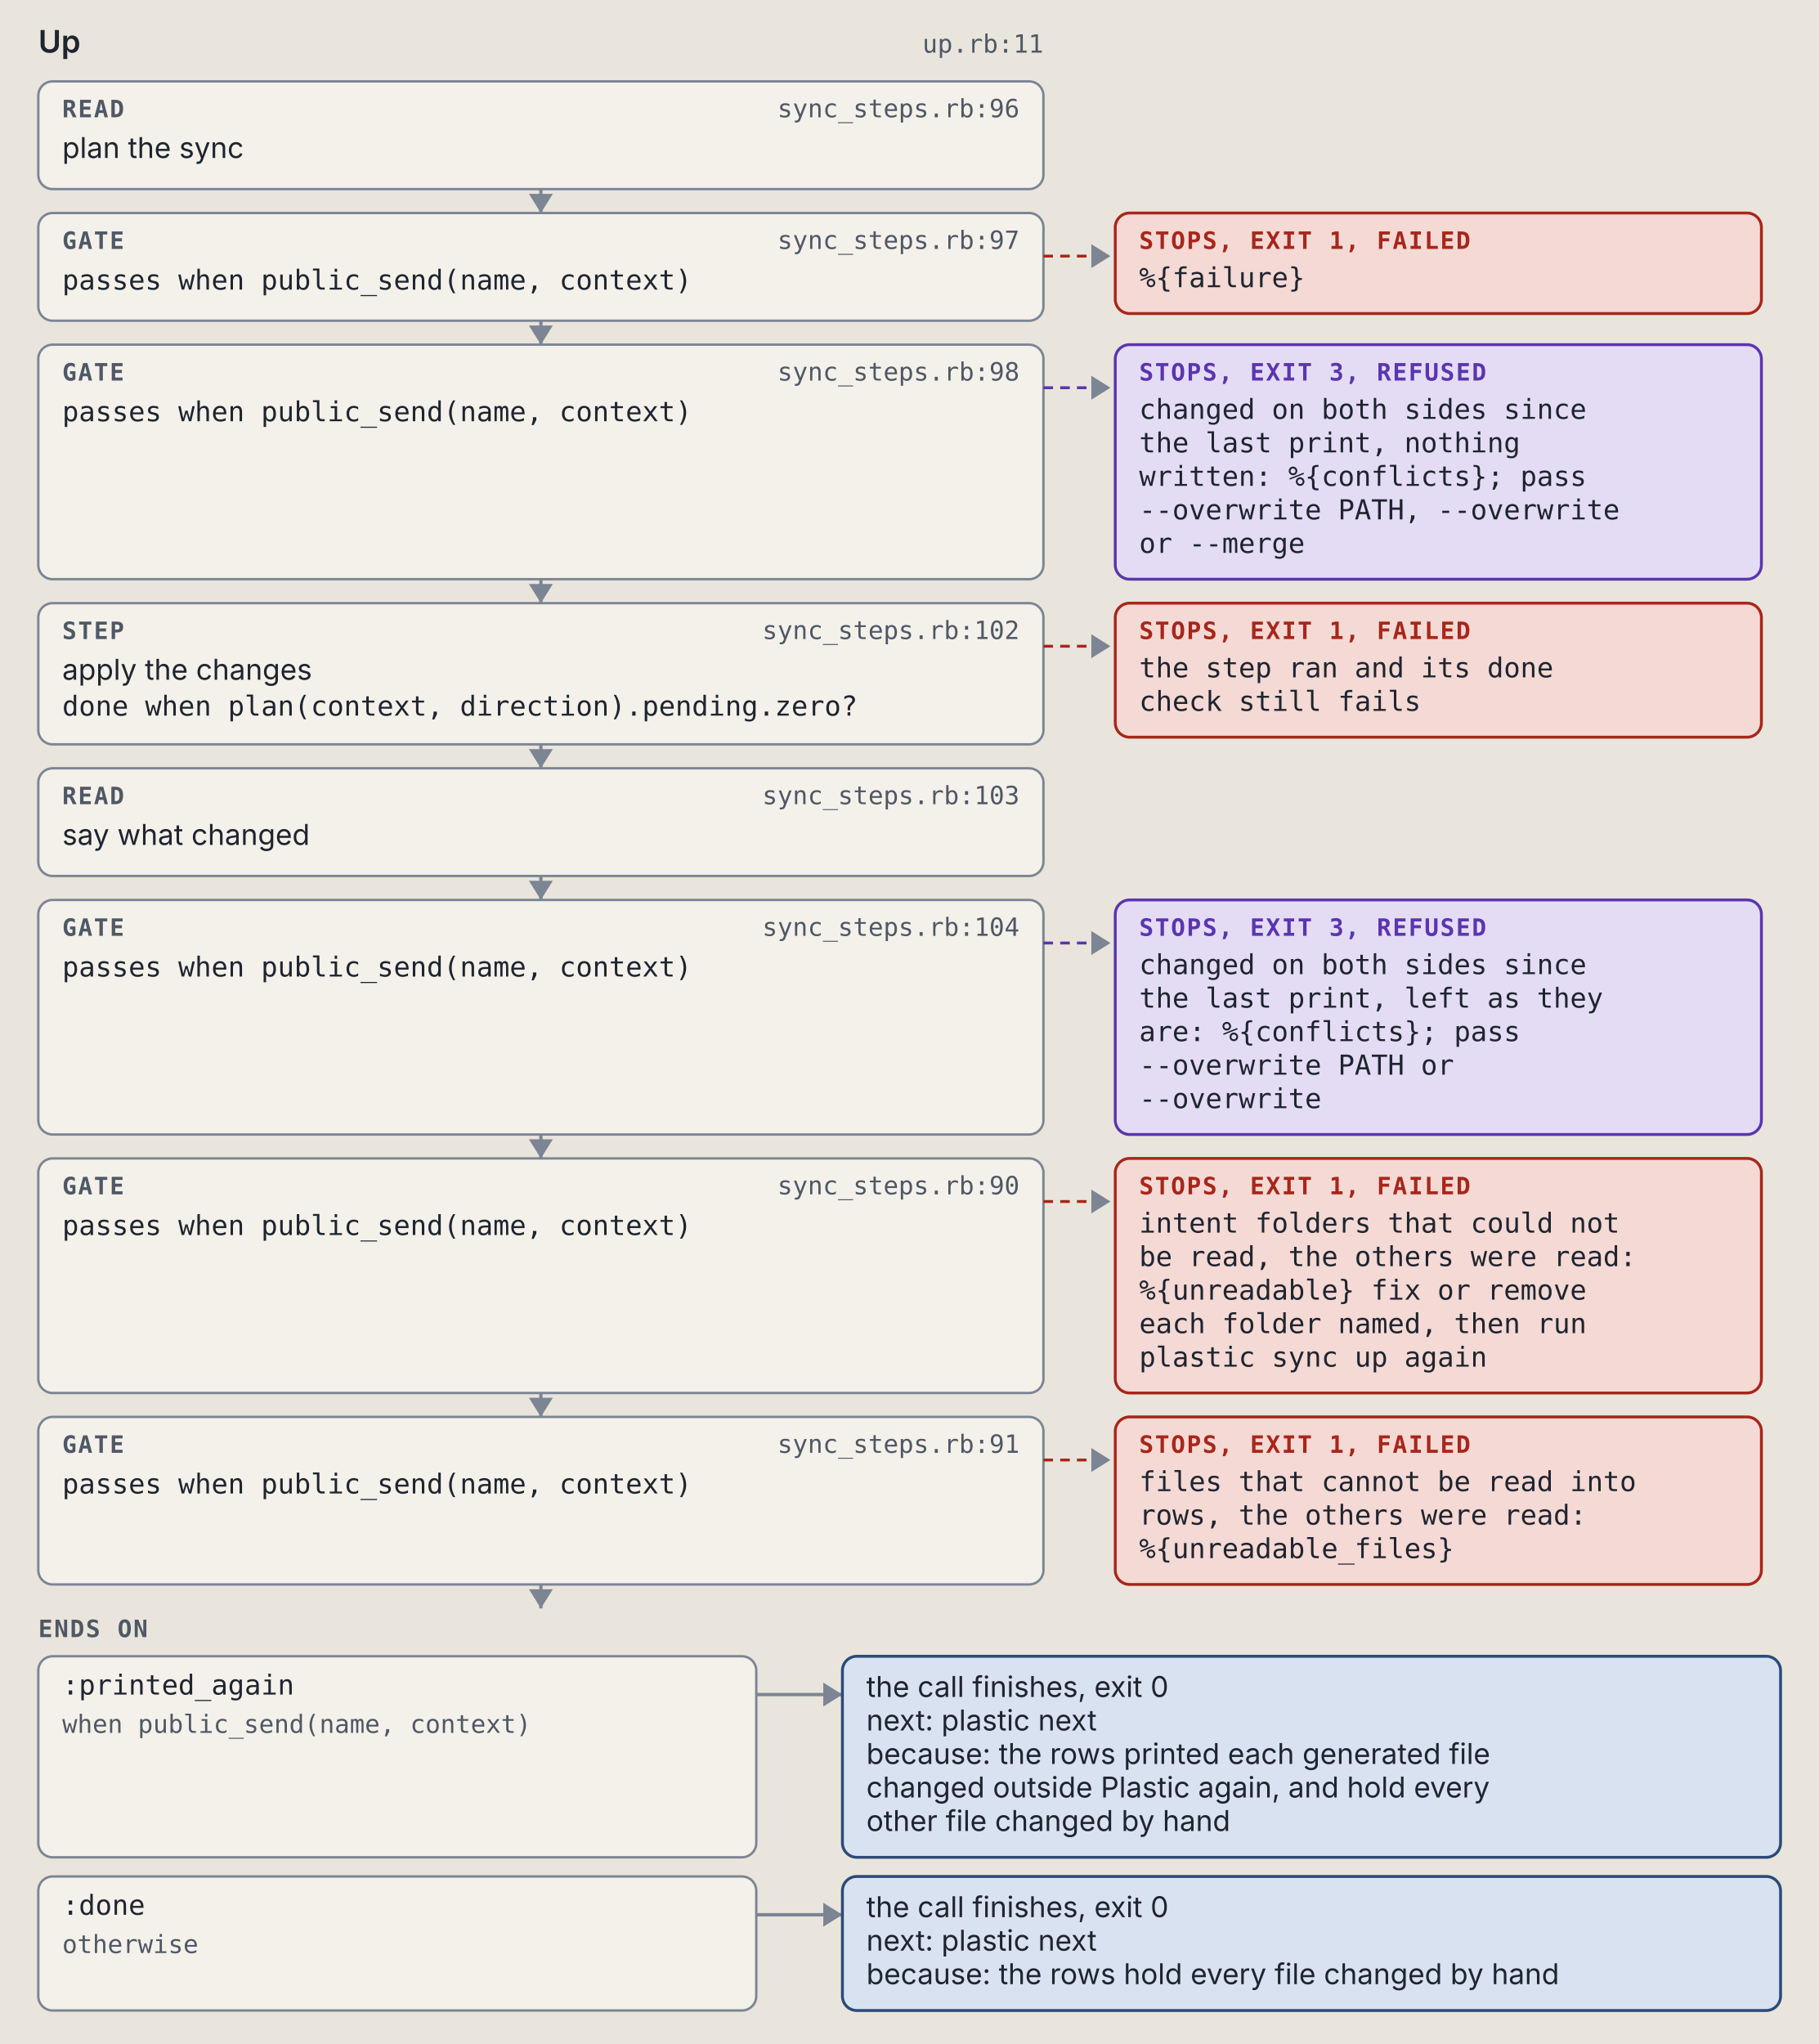
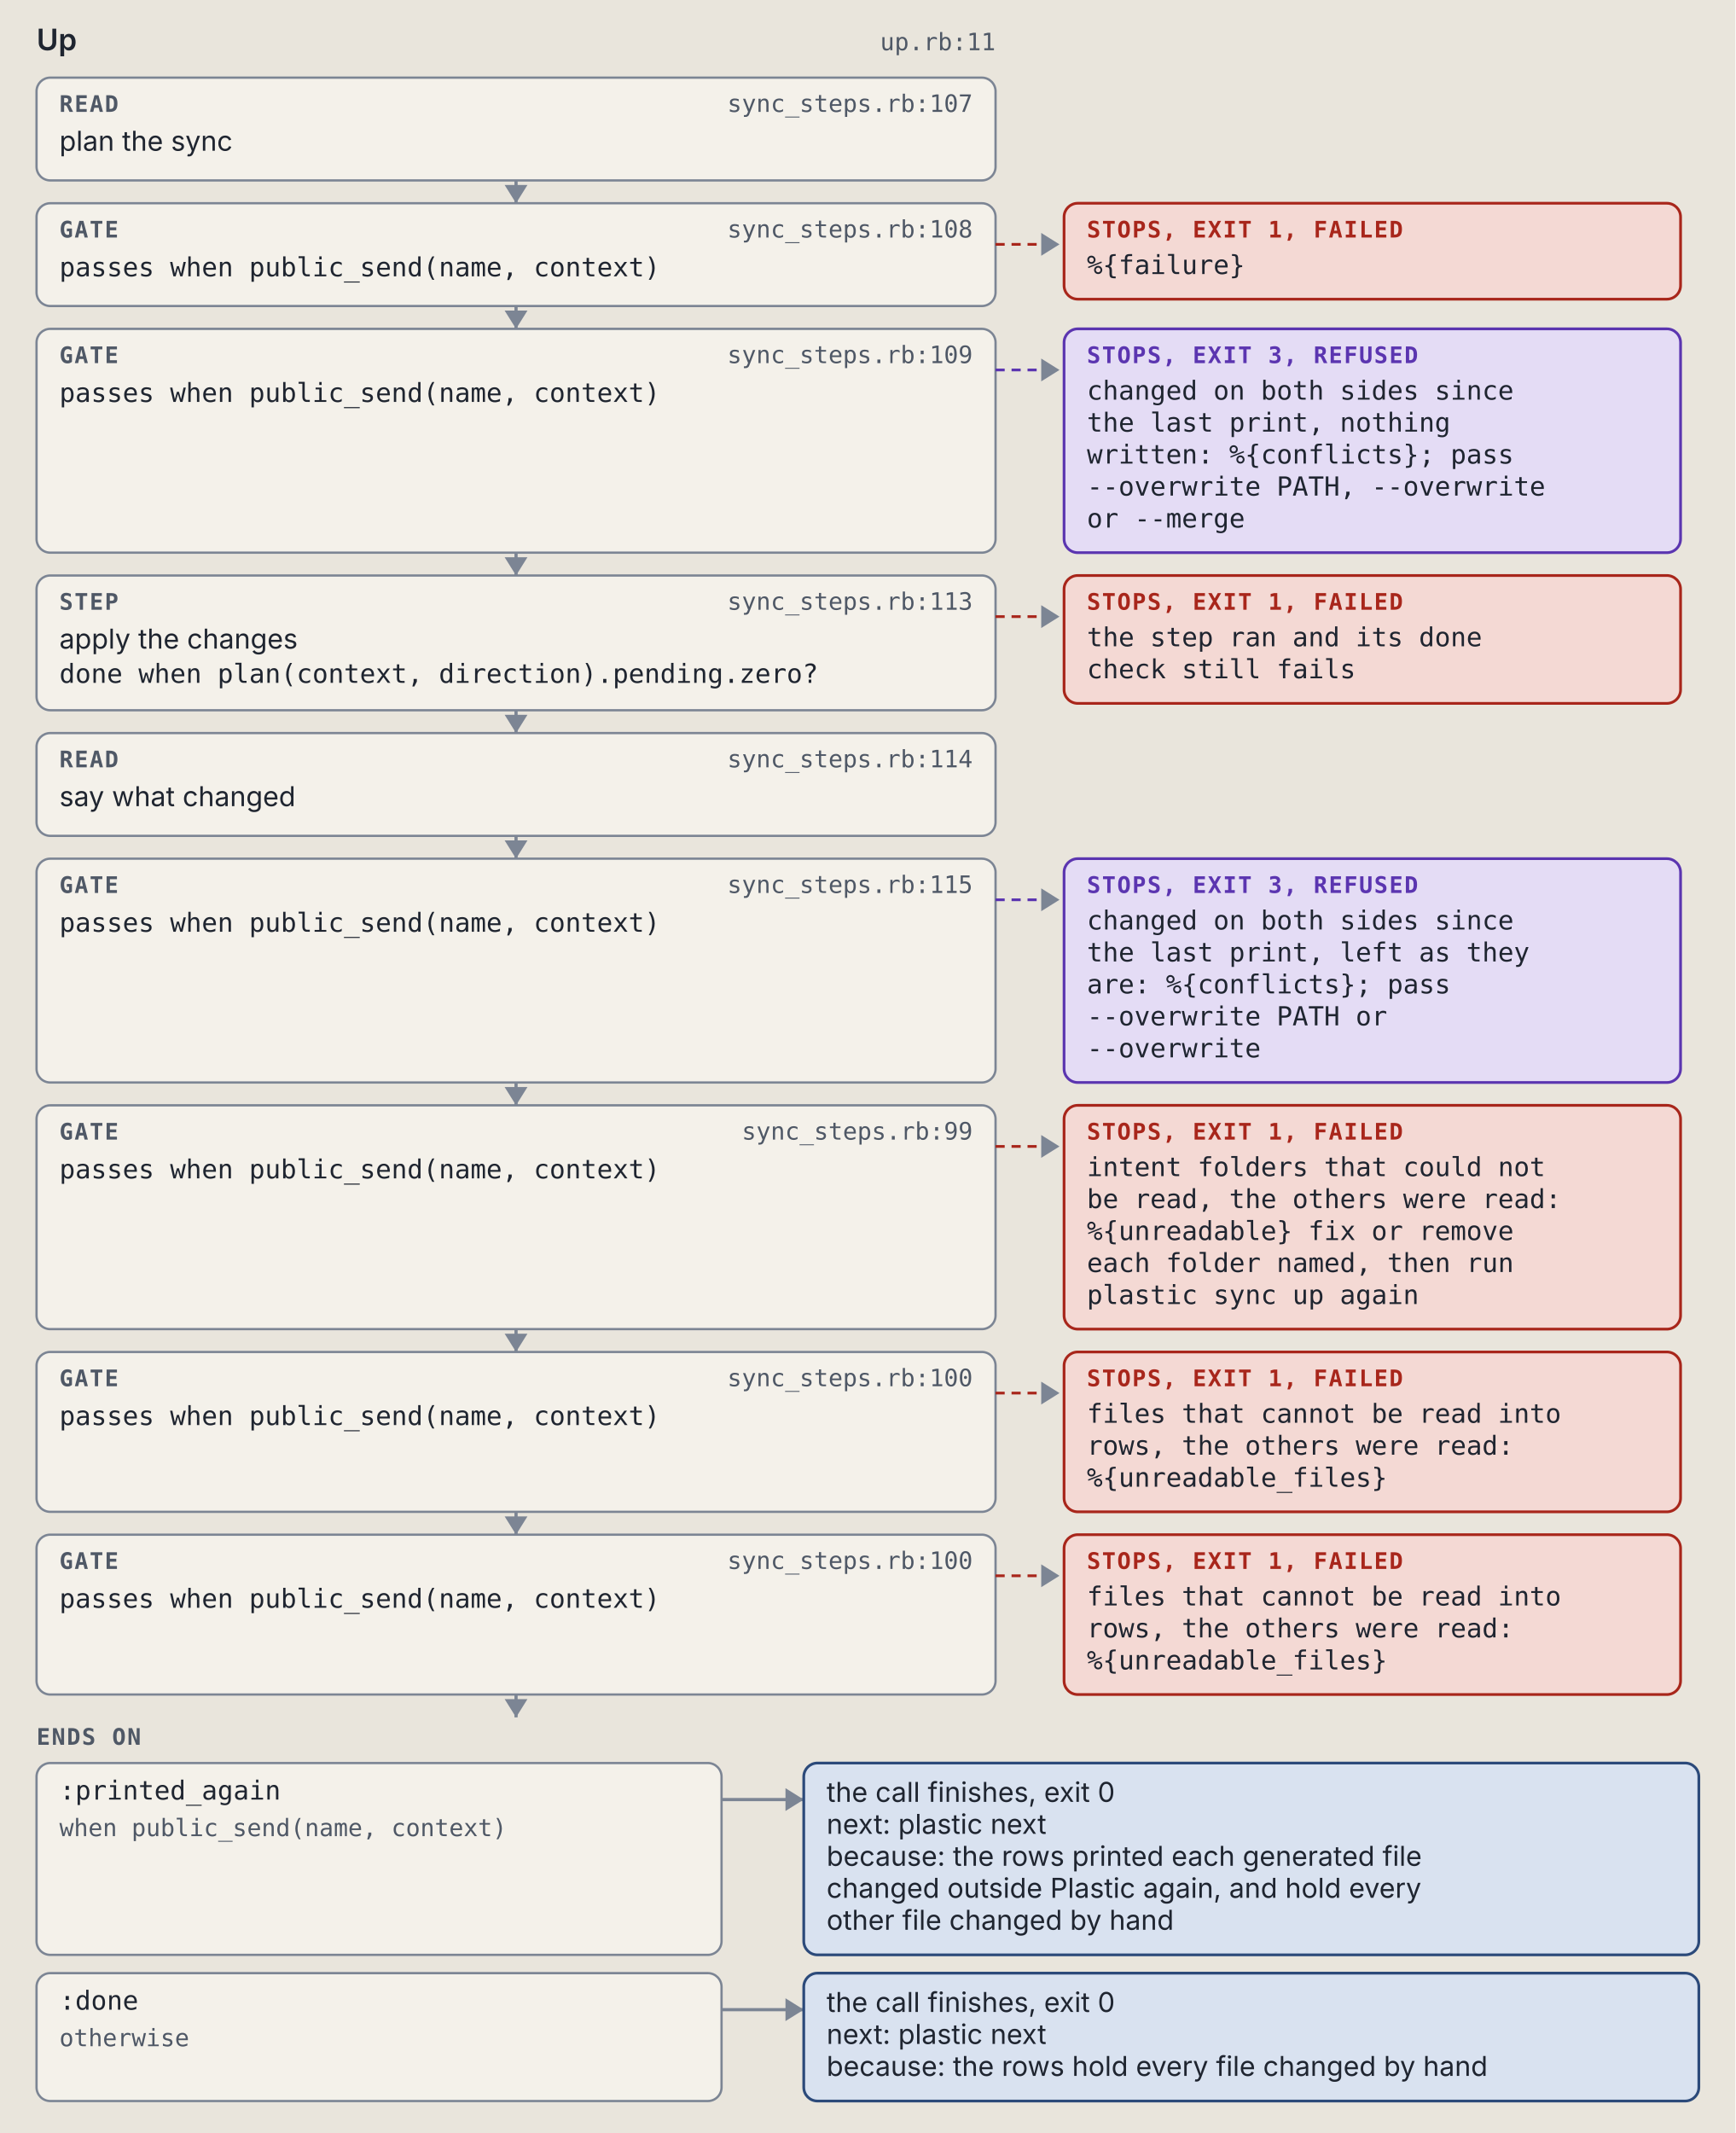
- <svg xmlns="http://www.w3.org/2000/svg" viewBox="0 0 760 854" width="760" height="854" role="img" xml:space="preserve">
+ <svg xmlns="http://www.w3.org/2000/svg" viewBox="0 0 760 934" width="760" height="934" role="img" xml:space="preserve">
  <style>.ground { fill: #e9e5dc; }
.card { fill: #f4f1ea; stroke: #7c8594; stroke-width: 1; }
.lane-code { fill: #d5e8e3; stroke: #0d6b61; stroke-width: 1.5; }
.lane-agent { fill: #f1e2c7; stroke: #9a5508; stroke-width: 1.5; }
.stop-refusal { fill: #e4dcf5; stroke: #5b35b0; stroke-width: 1.2; }
.stop-failure { fill: #f4d9d4; stroke: #a8261b; stroke-width: 1.2; }
.end { fill: #d9e2f0; stroke: #2c4a7a; stroke-width: 1.2; }
.wire { fill: none; stroke: #7c8594; stroke-width: 1.4; }
.wire-read { fill: none; stroke: #7c8594; stroke-width: 1.4; stroke-dasharray: 5 3; }
.wire-refusal { fill: none; stroke: #5b35b0; stroke-width: 1.2; stroke-dasharray: 4 3; }
.wire-failure { fill: none; stroke: #a8261b; stroke-width: 1.2; stroke-dasharray: 4 3; }
.head { fill: #7c8594; }
.t { fill: #1f2530; font: 12px "IBM Plex Sans", system-ui, -apple-system, "Segoe UI", sans-serif; }
.tb { fill: #1f2530; font: 600 13px "IBM Plex Sans", system-ui, -apple-system, "Segoe UI", sans-serif; }
.tm { fill: #1f2530; font: 11.5px "IBM Plex Mono", ui-monospace, Menlo, Consolas, monospace; }
.tag { font: 600 10px "IBM Plex Mono", ui-monospace, Menlo, Consolas, monospace; letter-spacing: .06em; }
.tag-code { fill: #0d6b61; } .tag-agent { fill: #9a5508; } .tag-refusal { fill: #5b35b0; }
.tag-failure { fill: #a8261b; } .tag-end { fill: #2c4a7a; } .tag-muted { fill: #4f5866; }
.tm.tag-muted { font-size: 10.5px; }
.db { fill: #d9e2f0; stroke: #2c4a7a; stroke-width: 1.2; }
.codebox { fill: #f4f1ea; stroke: #7c8594; stroke-width: 1; }
.cx { fill: #1f2530; font: 12px "IBM Plex Mono", ui-monospace, Menlo, Consolas, monospace; white-space: pre; }
.cx-n { fill: #4f5866; font: 11px "IBM Plex Mono", ui-monospace, Menlo, Consolas, monospace; }
.cx-k { fill: #5b35b0; } .cx-s { fill: #9a5508; } .cx-y { fill: #0d6b61; }
.cx-w { fill: #2c4a7a; font-weight: 600; } .cx-t { fill: #a8261b; } .cx-c { fill: #4f5866; font-style: italic; }
.badge { fill: #2c4a7a; } .badge-t { fill: #e9e5dc; font: 600 11px "IBM Plex Mono", ui-monospace, Menlo, Consolas, monospace; }
.bracket { fill: none; stroke: #2c4a7a; stroke-width: 1.4; }
.term { fill: #16191e; stroke: #7c8594; stroke-width: 1; }
.term-t { fill: #e6e2d8; font: 12px "IBM Plex Mono", ui-monospace, Menlo, Consolas, monospace; }
.term-p { fill: #8fd18f; font: 12px "IBM Plex Mono", ui-monospace, Menlo, Consolas, monospace; }
.term-m { fill: #a3abb6; font: 12px "IBM Plex Mono", ui-monospace, Menlo, Consolas, monospace; }
.big { font: 700 36px "IBM Plex Mono", ui-monospace, Menlo, Consolas, monospace; }

@media (prefers-color-scheme: dark) {
.ground { fill: #171a1f; }
.card { fill: #20242b; stroke: #8a93a2; stroke-width: 1; }
.lane-code { fill: #173a36; stroke: #5cc4b4; stroke-width: 1.5; }
.lane-agent { fill: #3d2e17; stroke: #e5a95a; stroke-width: 1.5; }
.stop-refusal { fill: #2d2445; stroke: #b59cf2; stroke-width: 1.2; }
.stop-failure { fill: #45211e; stroke: #f2958a; stroke-width: 1.2; }
.end { fill: #1f2c42; stroke: #97b6e8; stroke-width: 1.2; }
.wire { fill: none; stroke: #8a93a2; stroke-width: 1.4; }
.wire-read { fill: none; stroke: #8a93a2; stroke-width: 1.4; stroke-dasharray: 5 3; }
.wire-refusal { fill: none; stroke: #b59cf2; stroke-width: 1.2; stroke-dasharray: 4 3; }
.wire-failure { fill: none; stroke: #f2958a; stroke-width: 1.2; stroke-dasharray: 4 3; }
.head { fill: #8a93a2; }
.t { fill: #e8e4da; font: 12px "IBM Plex Sans", system-ui, -apple-system, "Segoe UI", sans-serif; }
.tb { fill: #e8e4da; font: 600 13px "IBM Plex Sans", system-ui, -apple-system, "Segoe UI", sans-serif; }
.tm { fill: #e8e4da; font: 11.5px "IBM Plex Mono", ui-monospace, Menlo, Consolas, monospace; }
.tag { font: 600 10px "IBM Plex Mono", ui-monospace, Menlo, Consolas, monospace; letter-spacing: .06em; }
.tag-code { fill: #5cc4b4; } .tag-agent { fill: #e5a95a; } .tag-refusal { fill: #b59cf2; }
.tag-failure { fill: #f2958a; } .tag-end { fill: #97b6e8; } .tag-muted { fill: #b3b9c3; }
.tm.tag-muted { font-size: 10.5px; }
.db { fill: #1f2c42; stroke: #97b6e8; stroke-width: 1.2; }
.codebox { fill: #20242b; stroke: #8a93a2; stroke-width: 1; }
.cx { fill: #e8e4da; font: 12px "IBM Plex Mono", ui-monospace, Menlo, Consolas, monospace; white-space: pre; }
.cx-n { fill: #b3b9c3; font: 11px "IBM Plex Mono", ui-monospace, Menlo, Consolas, monospace; }
.cx-k { fill: #b59cf2; } .cx-s { fill: #e5a95a; } .cx-y { fill: #5cc4b4; }
.cx-w { fill: #97b6e8; font-weight: 600; } .cx-t { fill: #f2958a; } .cx-c { fill: #b3b9c3; font-style: italic; }
.badge { fill: #97b6e8; } .badge-t { fill: #171a1f; font: 600 11px "IBM Plex Mono", ui-monospace, Menlo, Consolas, monospace; }
.bracket { fill: none; stroke: #97b6e8; stroke-width: 1.4; }
.term { fill: #16191e; stroke: #8a93a2; stroke-width: 1; }
.term-t { fill: #e6e2d8; font: 12px "IBM Plex Mono", ui-monospace, Menlo, Consolas, monospace; }
.term-p { fill: #8fd18f; font: 12px "IBM Plex Mono", ui-monospace, Menlo, Consolas, monospace; }
.term-m { fill: #a3abb6; font: 12px "IBM Plex Mono", ui-monospace, Menlo, Consolas, monospace; }
.big { font: 700 36px "IBM Plex Mono", ui-monospace, Menlo, Consolas, monospace; }
}</style>
  <rect width="100%" height="100%" class="ground" />
  <text x="16" y="22" class="tb" text-anchor="start">Up</text>
  <text x="436" y="22" class="tm tag-muted" text-anchor="end">up.rb:11</text>
  <rect x="16" y="34" width="420" height="45" rx="6" class="card" />
  <text x="26" y="49" class="tag tag-muted" text-anchor="start">READ</text>
-   <text x="426" y="49" class="tm tag-muted" text-anchor="end">sync_steps.rb:96</text>
+   <text x="426" y="49" class="tm tag-muted" text-anchor="end">sync_steps.rb:107</text>
  <text x="26" y="66" class="t" text-anchor="start">plan the sync</text>
  <path d="M 226 79 L 226 89" class="wire" />
  <path d="M 221 81 L 226 89 L 231 81 Z" class="head" />
  <rect x="16" y="89" width="420" height="45" rx="6" class="card" />
  <text x="26" y="104" class="tag tag-muted" text-anchor="start">GATE</text>
-   <text x="426" y="104" class="tm tag-muted" text-anchor="end">sync_steps.rb:97</text>
+   <text x="426" y="104" class="tm tag-muted" text-anchor="end">sync_steps.rb:108</text>
  <text x="26" y="121" class="tm" text-anchor="start">passes when public_send(name, context)</text>
  <path d="M 436 107 L 464 107" class="wire-failure" />
  <path d="M 456 102 L 464 107 L 456 112 Z" class="head" />
  <rect x="466" y="89" width="270" height="42" rx="6" class="stop-failure" />
  <text x="476" y="104" class="tag tag-failure" text-anchor="start">STOPS, EXIT 1, FAILED</text>
  <text x="476" y="120" class="tm" text-anchor="start">%{failure}</text>
  <path d="M 226 134 L 226 144" class="wire" />
  <path d="M 221 136 L 226 144 L 231 136 Z" class="head" />
  <rect x="16" y="144" width="420" height="98" rx="6" class="card" />
  <text x="26" y="159" class="tag tag-muted" text-anchor="start">GATE</text>
-   <text x="426" y="159" class="tm tag-muted" text-anchor="end">sync_steps.rb:98</text>
+   <text x="426" y="159" class="tm tag-muted" text-anchor="end">sync_steps.rb:109</text>
  <text x="26" y="176" class="tm" text-anchor="start">passes when public_send(name, context)</text>
  <path d="M 436 162 L 464 162" class="wire-refusal" />
  <path d="M 456 157 L 464 162 L 456 167 Z" class="head" />
  <rect x="466" y="144" width="270" height="98" rx="6" class="stop-refusal" />
  <text x="476" y="159" class="tag tag-refusal" text-anchor="start">STOPS, EXIT 3, REFUSED</text>
  <text x="476" y="175" class="tm" text-anchor="start">changed on both sides since</text>
  <text x="476" y="189" class="tm" text-anchor="start">the last print, nothing</text>
  <text x="476" y="203" class="tm" text-anchor="start">written: %{conflicts}; pass</text>
  <text x="476" y="217" class="tm" text-anchor="start">--overwrite PATH, --overwrite</text>
  <text x="476" y="231" class="tm" text-anchor="start">or --merge</text>
  <path d="M 226 242 L 226 252" class="wire" />
  <path d="M 221 244 L 226 252 L 231 244 Z" class="head" />
  <rect x="16" y="252" width="420" height="59" rx="6" class="card" />
  <text x="26" y="267" class="tag tag-muted" text-anchor="start">STEP</text>
-   <text x="426" y="267" class="tm tag-muted" text-anchor="end">sync_steps.rb:102</text>
+   <text x="426" y="267" class="tm tag-muted" text-anchor="end">sync_steps.rb:113</text>
  <text x="26" y="284" class="t" text-anchor="start">apply the changes</text>
  <text x="26" y="299" class="tm" text-anchor="start">done when plan(context, direction).pending.zero?</text>
  <path d="M 436 270 L 464 270" class="wire-failure" />
  <path d="M 456 265 L 464 270 L 456 275 Z" class="head" />
  <rect x="466" y="252" width="270" height="56" rx="6" class="stop-failure" />
  <text x="476" y="267" class="tag tag-failure" text-anchor="start">STOPS, EXIT 1, FAILED</text>
  <text x="476" y="283" class="tm" text-anchor="start">the step ran and its done</text>
  <text x="476" y="297" class="tm" text-anchor="start">check still fails</text>
  <path d="M 226 311 L 226 321" class="wire" />
  <path d="M 221 313 L 226 321 L 231 313 Z" class="head" />
  <rect x="16" y="321" width="420" height="45" rx="6" class="card" />
  <text x="26" y="336" class="tag tag-muted" text-anchor="start">READ</text>
-   <text x="426" y="336" class="tm tag-muted" text-anchor="end">sync_steps.rb:103</text>
+   <text x="426" y="336" class="tm tag-muted" text-anchor="end">sync_steps.rb:114</text>
  <text x="26" y="353" class="t" text-anchor="start">say what changed</text>
  <path d="M 226 366 L 226 376" class="wire" />
  <path d="M 221 368 L 226 376 L 231 368 Z" class="head" />
  <rect x="16" y="376" width="420" height="98" rx="6" class="card" />
  <text x="26" y="391" class="tag tag-muted" text-anchor="start">GATE</text>
-   <text x="426" y="391" class="tm tag-muted" text-anchor="end">sync_steps.rb:104</text>
+   <text x="426" y="391" class="tm tag-muted" text-anchor="end">sync_steps.rb:115</text>
  <text x="26" y="408" class="tm" text-anchor="start">passes when public_send(name, context)</text>
  <path d="M 436 394 L 464 394" class="wire-refusal" />
  <path d="M 456 389 L 464 394 L 456 399 Z" class="head" />
  <rect x="466" y="376" width="270" height="98" rx="6" class="stop-refusal" />
  <text x="476" y="391" class="tag tag-refusal" text-anchor="start">STOPS, EXIT 3, REFUSED</text>
  <text x="476" y="407" class="tm" text-anchor="start">changed on both sides since</text>
  <text x="476" y="421" class="tm" text-anchor="start">the last print, left as they</text>
  <text x="476" y="435" class="tm" text-anchor="start">are: %{conflicts}; pass</text>
  <text x="476" y="449" class="tm" text-anchor="start">--overwrite PATH or</text>
  <text x="476" y="463" class="tm" text-anchor="start">--overwrite</text>
  <path d="M 226 474 L 226 484" class="wire" />
  <path d="M 221 476 L 226 484 L 231 476 Z" class="head" />
  <rect x="16" y="484" width="420" height="98" rx="6" class="card" />
  <text x="26" y="499" class="tag tag-muted" text-anchor="start">GATE</text>
-   <text x="426" y="499" class="tm tag-muted" text-anchor="end">sync_steps.rb:90</text>
+   <text x="426" y="499" class="tm tag-muted" text-anchor="end">sync_steps.rb:99</text>
  <text x="26" y="516" class="tm" text-anchor="start">passes when public_send(name, context)</text>
  <path d="M 436 502 L 464 502" class="wire-failure" />
  <path d="M 456 497 L 464 502 L 456 507 Z" class="head" />
  <rect x="466" y="484" width="270" height="98" rx="6" class="stop-failure" />
  <text x="476" y="499" class="tag tag-failure" text-anchor="start">STOPS, EXIT 1, FAILED</text>
  <text x="476" y="515" class="tm" text-anchor="start">intent folders that could not</text>
  <text x="476" y="529" class="tm" text-anchor="start">be read, the others were read:</text>
  <text x="476" y="543" class="tm" text-anchor="start">%{unreadable} fix or remove</text>
  <text x="476" y="557" class="tm" text-anchor="start">each folder named, then run</text>
  <text x="476" y="571" class="tm" text-anchor="start">plastic sync up again</text>
  <path d="M 226 582 L 226 592" class="wire" />
  <path d="M 221 584 L 226 592 L 231 584 Z" class="head" />
  <rect x="16" y="592" width="420" height="70" rx="6" class="card" />
  <text x="26" y="607" class="tag tag-muted" text-anchor="start">GATE</text>
-   <text x="426" y="607" class="tm tag-muted" text-anchor="end">sync_steps.rb:91</text>
+   <text x="426" y="607" class="tm tag-muted" text-anchor="end">sync_steps.rb:100</text>
  <text x="26" y="624" class="tm" text-anchor="start">passes when public_send(name, context)</text>
  <path d="M 436 610 L 464 610" class="wire-failure" />
  <path d="M 456 605 L 464 610 L 456 615 Z" class="head" />
  <rect x="466" y="592" width="270" height="70" rx="6" class="stop-failure" />
  <text x="476" y="607" class="tag tag-failure" text-anchor="start">STOPS, EXIT 1, FAILED</text>
  <text x="476" y="623" class="tm" text-anchor="start">files that cannot be read into</text>
  <text x="476" y="637" class="tm" text-anchor="start">rows, the others were read:</text>
  <text x="476" y="651" class="tm" text-anchor="start">%{unreadable_files}</text>
  <path d="M 226 662 L 226 672" class="wire" />
  <path d="M 221 664 L 226 672 L 231 664 Z" class="head" />
-   <text x="16" y="684" class="tag tag-muted" text-anchor="start">ENDS ON</text>
-   <rect x="16" y="692" width="300" height="84" rx="6" class="card" />
-   <text x="26" y="708" class="tm" text-anchor="start">:printed_again</text>
-   <text x="26" y="724" class="tm tag-muted" text-anchor="start">when public_send(name, context)</text>
-   <path d="M 316 708 L 352 708" class="wire" />
-   <path d="M 344 703 L 352 708 L 344 713 Z" class="head" />
-   <rect x="352" y="692" width="392" height="84" rx="6" class="end" />
-   <text x="362" y="709" class="t" text-anchor="start">the call finishes, exit 0</text>
-   <text x="362" y="723" class="t" text-anchor="start">next: plastic next</text>
-   <text x="362" y="737" class="t" text-anchor="start">because: the rows printed each generated file</text>
-   <text x="362" y="751" class="t" text-anchor="start">changed outside Plastic again, and hold every</text>
-   <text x="362" y="765" class="t" text-anchor="start">other file changed by hand</text>
-   <rect x="16" y="784" width="300" height="56" rx="6" class="card" />
-   <text x="26" y="800" class="tm" text-anchor="start">:done</text>
-   <text x="26" y="816" class="tm tag-muted" text-anchor="start">otherwise</text>
-   <path d="M 316 800 L 352 800" class="wire" />
-   <path d="M 344 795 L 352 800 L 344 805 Z" class="head" />
-   <rect x="352" y="784" width="392" height="56" rx="6" class="end" />
-   <text x="362" y="801" class="t" text-anchor="start">the call finishes, exit 0</text>
-   <text x="362" y="815" class="t" text-anchor="start">next: plastic next</text>
-   <text x="362" y="829" class="t" text-anchor="start">because: the rows hold every file changed by hand</text>
+   <rect x="16" y="672" width="420" height="70" rx="6" class="card" />
+   <text x="26" y="687" class="tag tag-muted" text-anchor="start">GATE</text>
+   <text x="426" y="687" class="tm tag-muted" text-anchor="end">sync_steps.rb:100</text>
+   <text x="26" y="704" class="tm" text-anchor="start">passes when public_send(name, context)</text>
+   <path d="M 436 690 L 464 690" class="wire-failure" />
+   <path d="M 456 685 L 464 690 L 456 695 Z" class="head" />
+   <rect x="466" y="672" width="270" height="70" rx="6" class="stop-failure" />
+   <text x="476" y="687" class="tag tag-failure" text-anchor="start">STOPS, EXIT 1, FAILED</text>
+   <text x="476" y="703" class="tm" text-anchor="start">files that cannot be read into</text>
+   <text x="476" y="717" class="tm" text-anchor="start">rows, the others were read:</text>
+   <text x="476" y="731" class="tm" text-anchor="start">%{unreadable_files}</text>
+   <path d="M 226 742 L 226 752" class="wire" />
+   <path d="M 221 744 L 226 752 L 231 744 Z" class="head" />
+   <text x="16" y="764" class="tag tag-muted" text-anchor="start">ENDS ON</text>
+   <rect x="16" y="772" width="300" height="84" rx="6" class="card" />
+   <text x="26" y="788" class="tm" text-anchor="start">:printed_again</text>
+   <text x="26" y="804" class="tm tag-muted" text-anchor="start">when public_send(name, context)</text>
+   <path d="M 316 788 L 352 788" class="wire" />
+   <path d="M 344 783 L 352 788 L 344 793 Z" class="head" />
+   <rect x="352" y="772" width="392" height="84" rx="6" class="end" />
+   <text x="362" y="789" class="t" text-anchor="start">the call finishes, exit 0</text>
+   <text x="362" y="803" class="t" text-anchor="start">next: plastic next</text>
+   <text x="362" y="817" class="t" text-anchor="start">because: the rows printed each generated file</text>
+   <text x="362" y="831" class="t" text-anchor="start">changed outside Plastic again, and hold every</text>
+   <text x="362" y="845" class="t" text-anchor="start">other file changed by hand</text>
+   <rect x="16" y="864" width="300" height="56" rx="6" class="card" />
+   <text x="26" y="880" class="tm" text-anchor="start">:done</text>
+   <text x="26" y="896" class="tm tag-muted" text-anchor="start">otherwise</text>
+   <path d="M 316 880 L 352 880" class="wire" />
+   <path d="M 344 875 L 352 880 L 344 885 Z" class="head" />
+   <rect x="352" y="864" width="392" height="56" rx="6" class="end" />
+   <text x="362" y="881" class="t" text-anchor="start">the call finishes, exit 0</text>
+   <text x="362" y="895" class="t" text-anchor="start">next: plastic next</text>
+   <text x="362" y="909" class="t" text-anchor="start">because: the rows hold every file changed by hand</text>
</svg>
